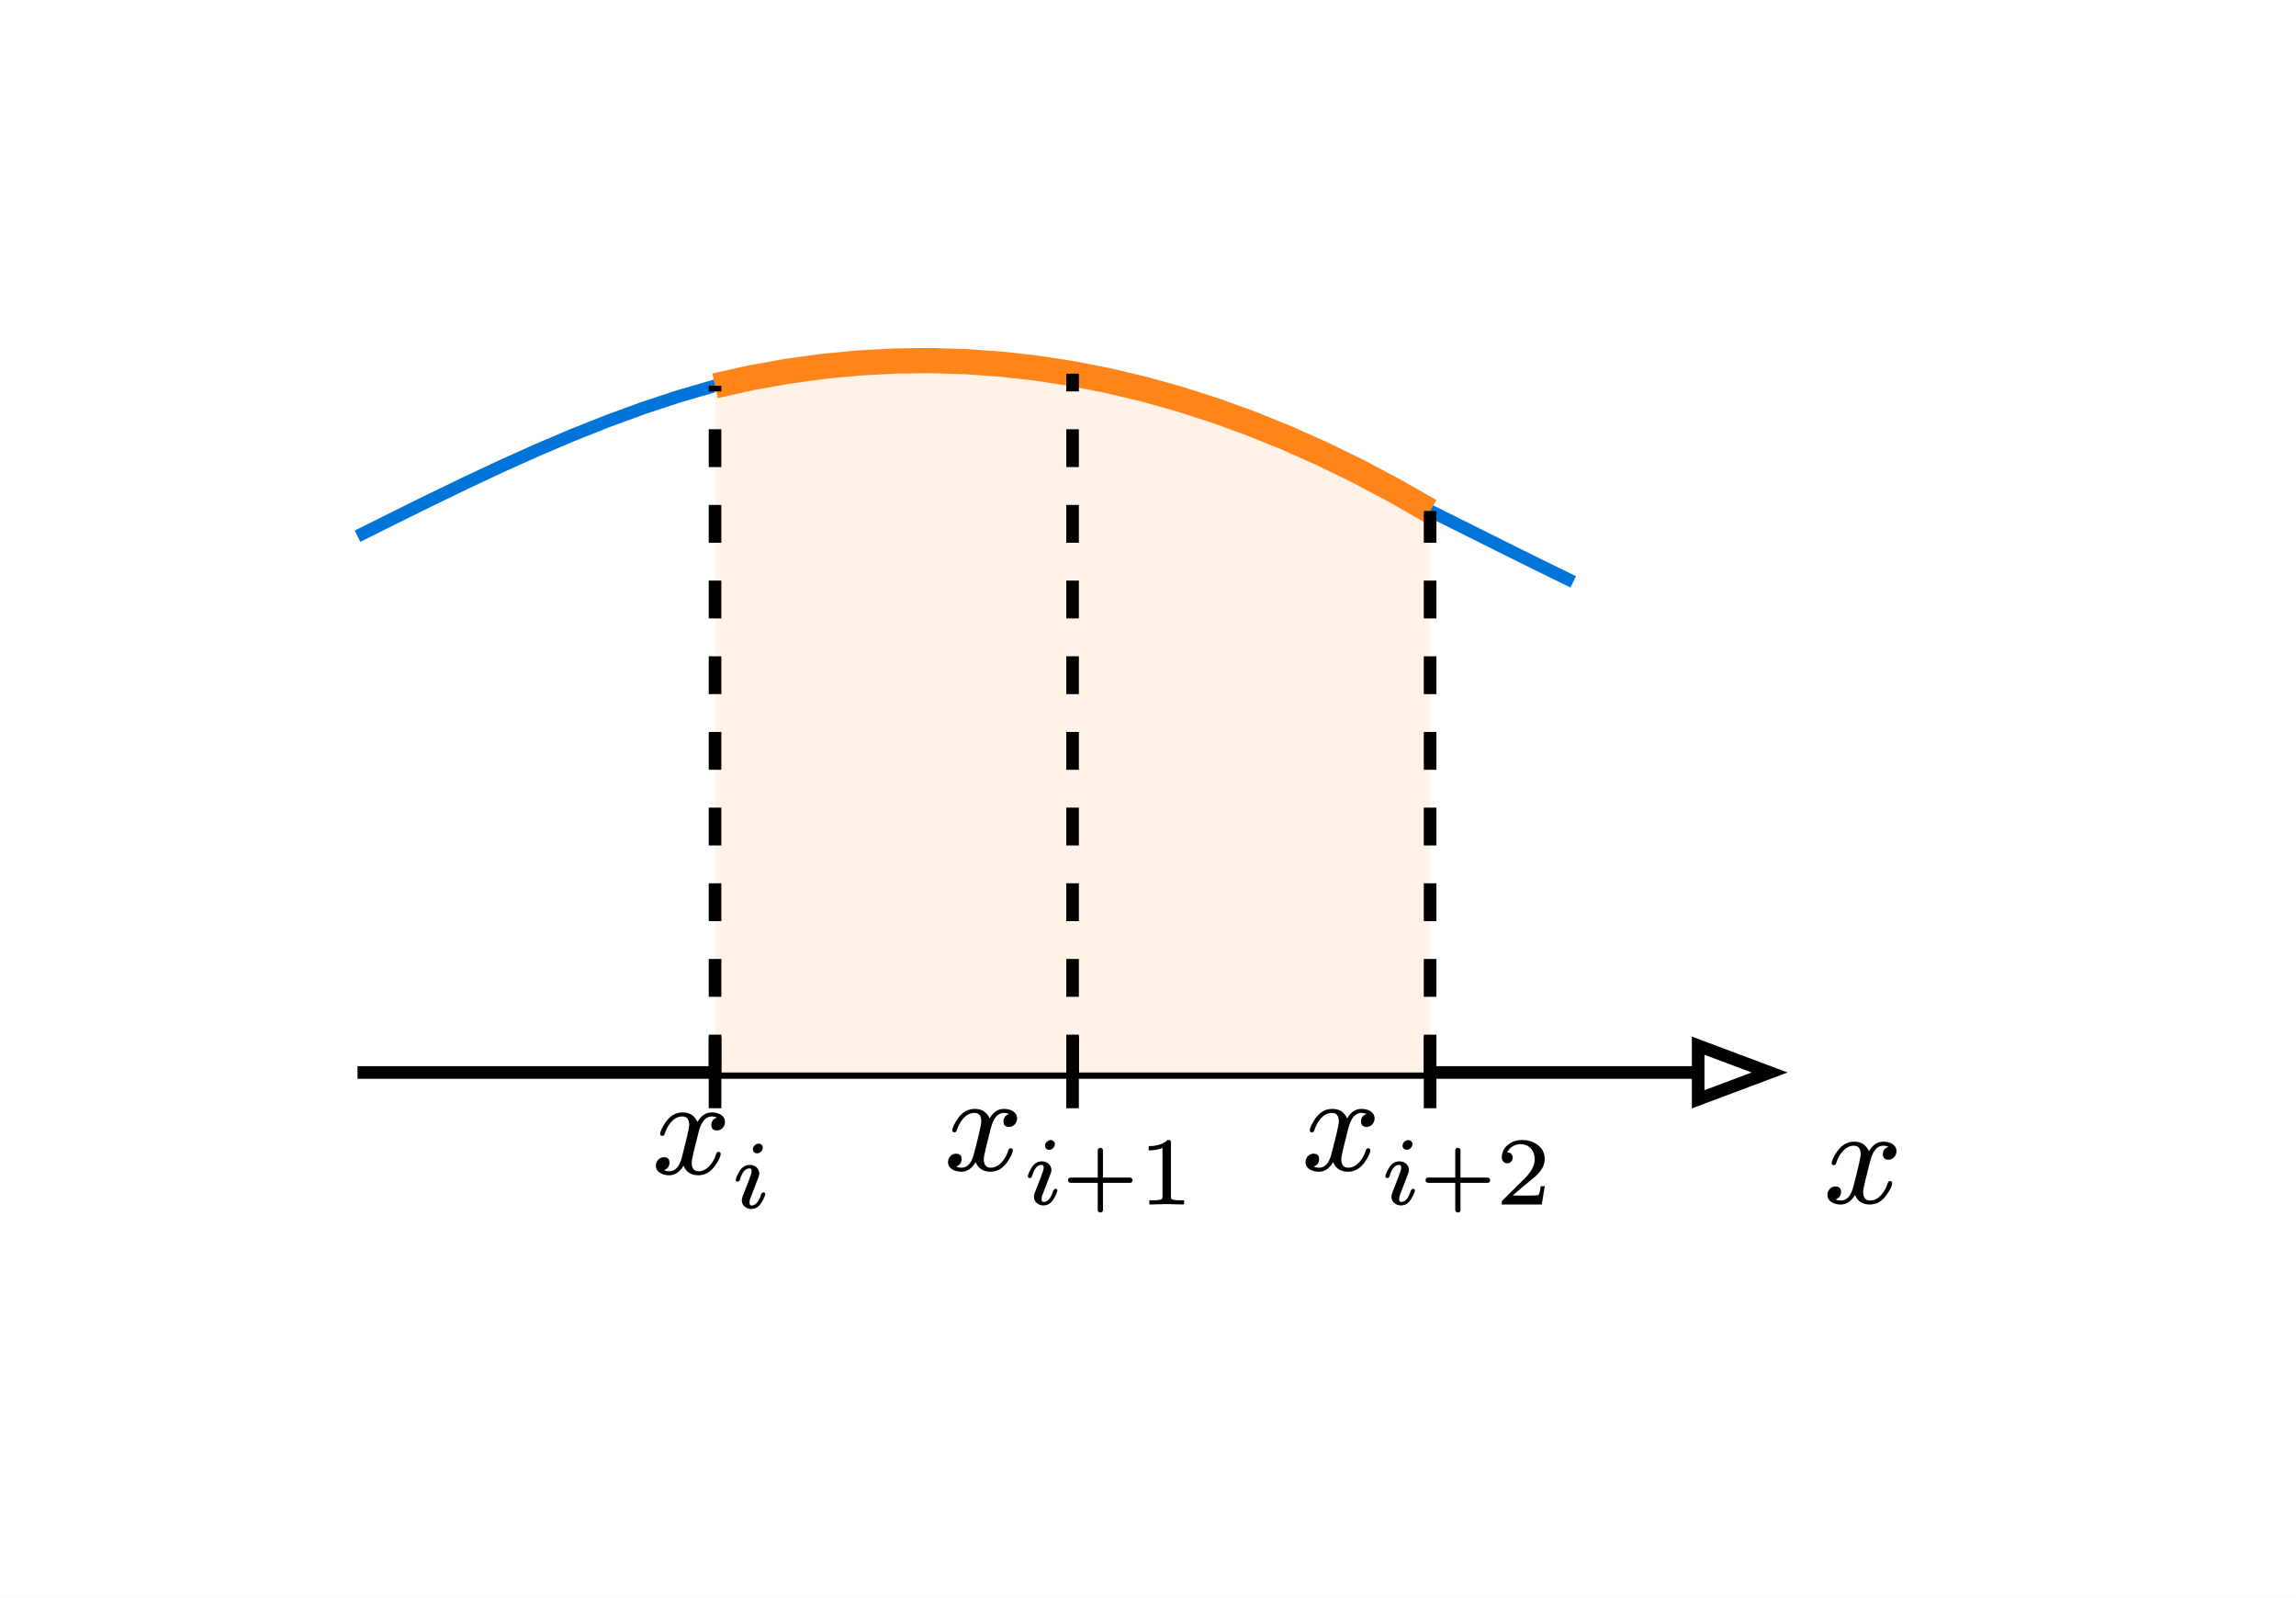
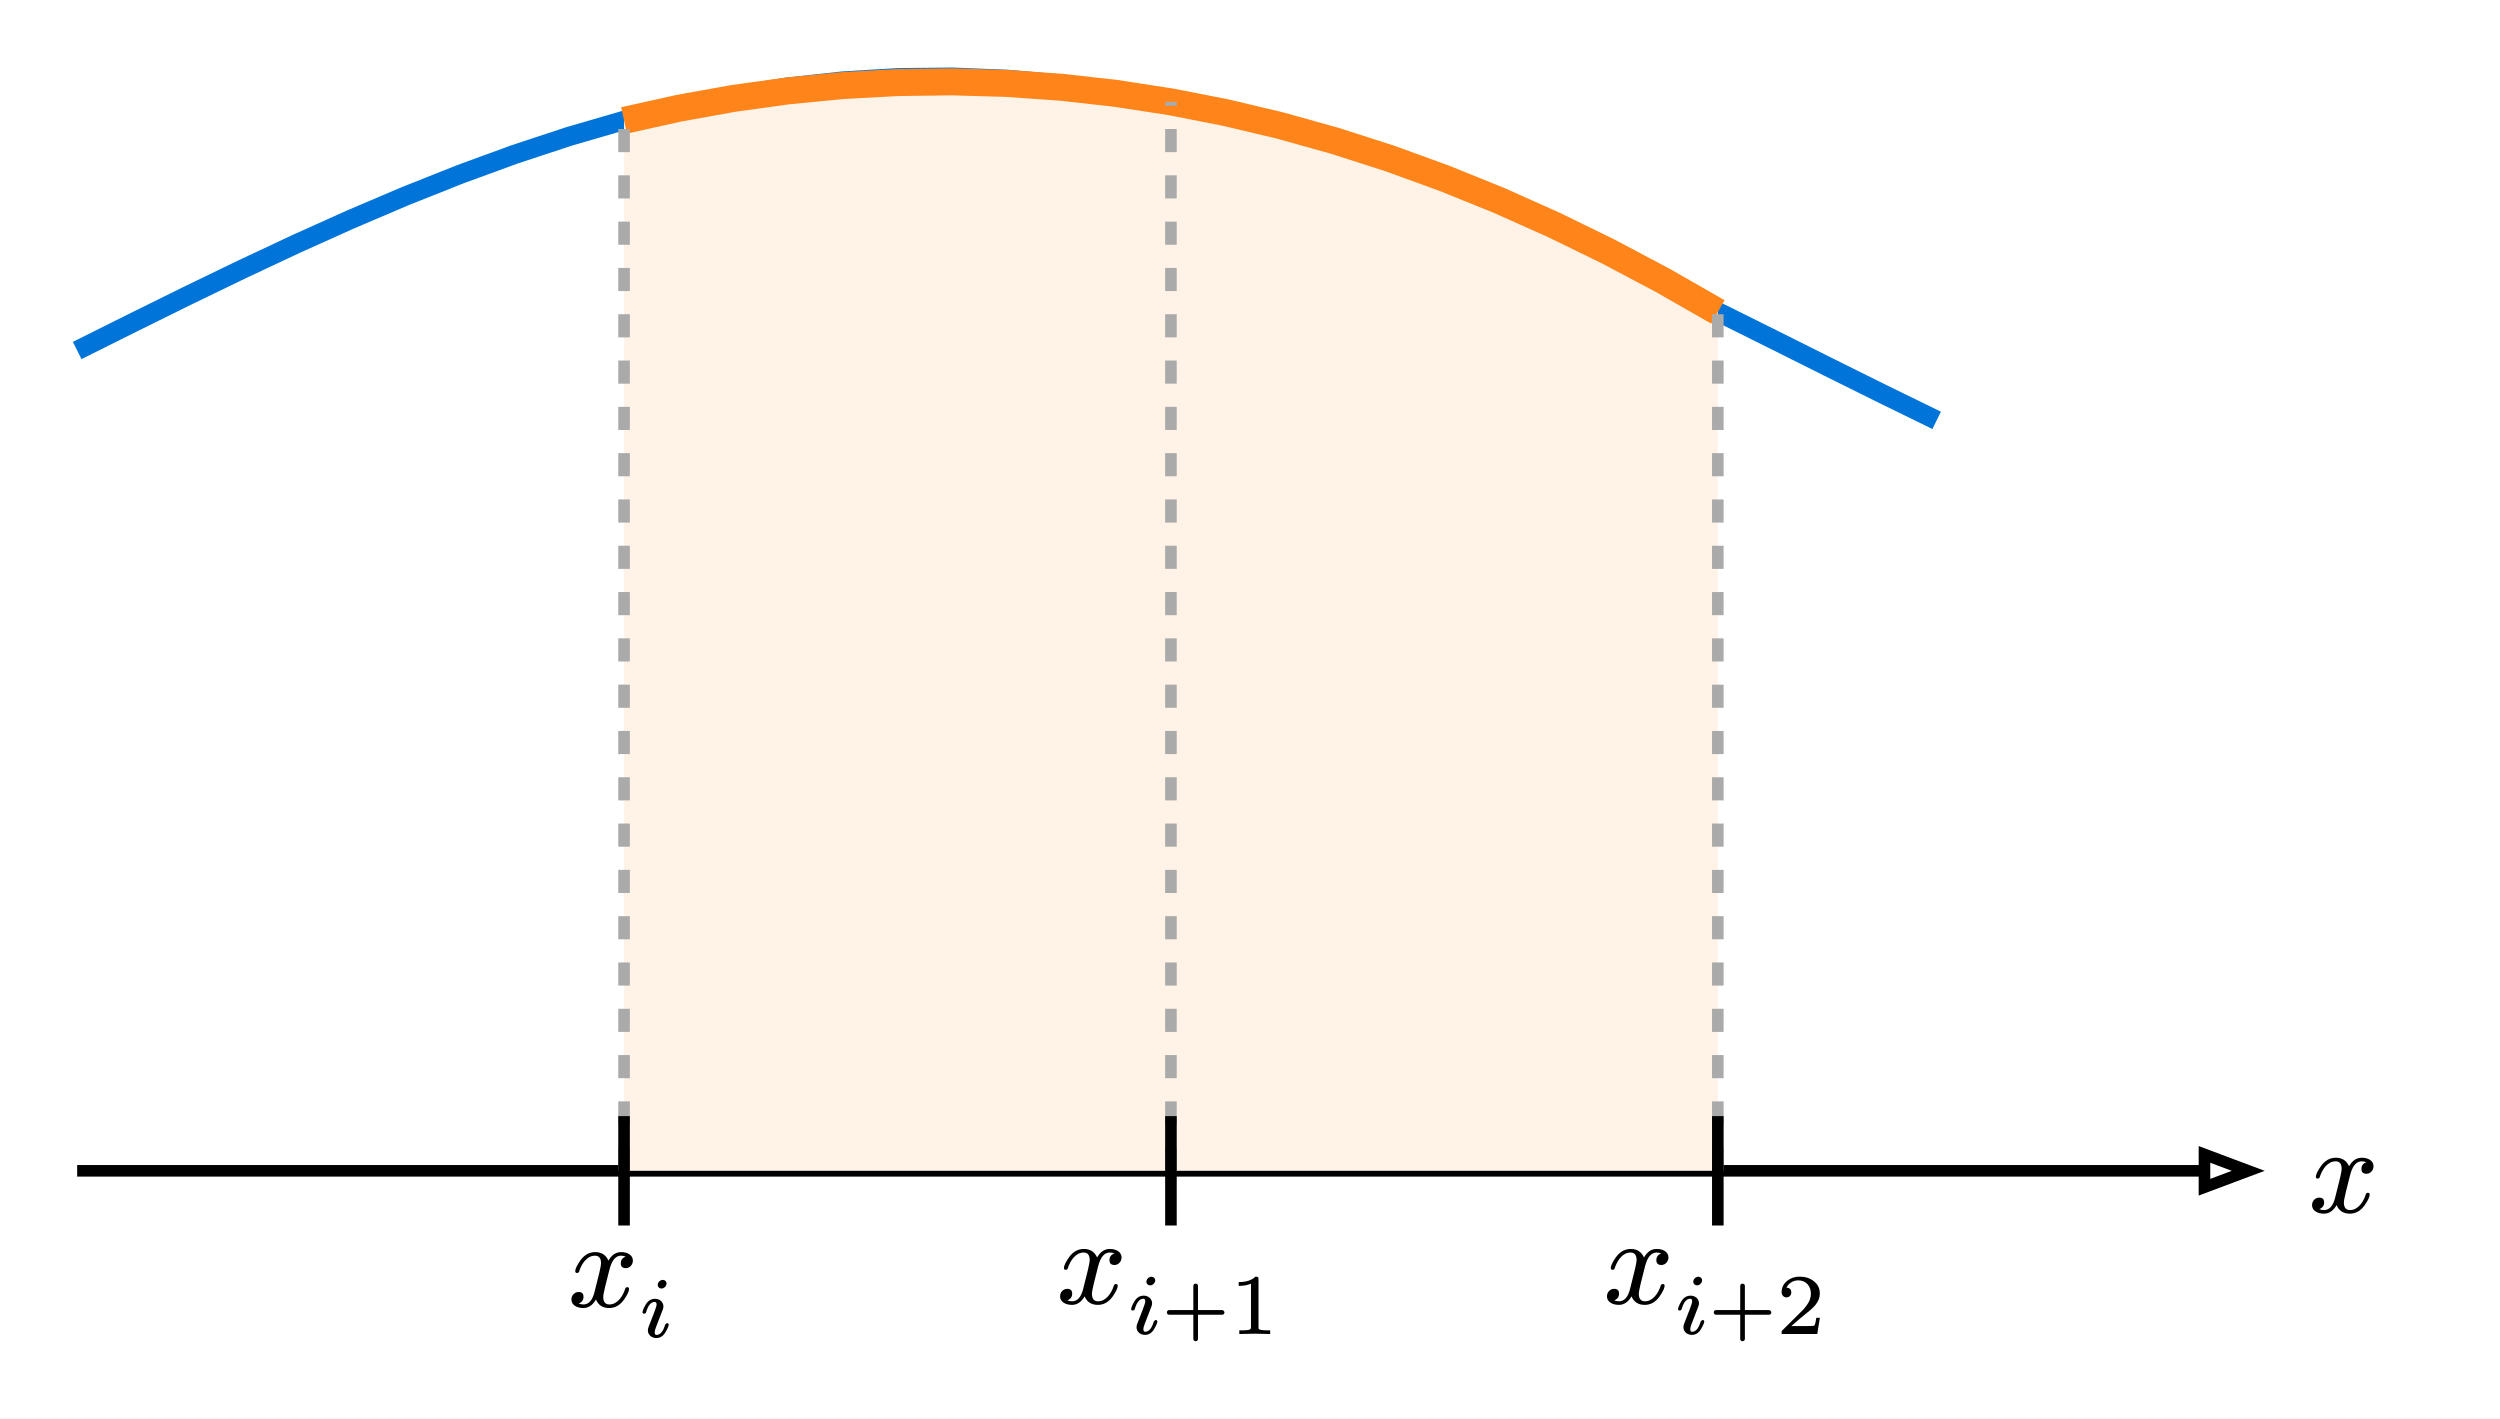
- <svg xmlns="http://www.w3.org/2000/svg" xmlns:xlink="http://www.w3.org/1999/xlink" class="typst-doc" viewBox="0 0 182.04 126.683" width="182.04pt" height="126.683pt">
-   <path class="typst-shape" fill="#ffffff" fill-rule="nonzero" d="M 0 0v 126.683 h 182.04 v -126.683 Z " />
+ <svg xmlns="http://www.w3.org/2000/svg" xmlns:xlink="http://www.w3.org/1999/xlink" class="typst-doc" viewBox="0 0 323.955 183.795" width="323.955pt" height="183.795pt">
+   <path class="typst-shape" fill="#ffffff" fill-rule="nonzero" d="M 0 0v 183.795 h 323.955 v -183.795 Z " />
  <g>
-     <g class="typst-group" transform="matrix(1 0 0 1 28.34646 28.34646)">
+     <g class="typst-group" transform="matrix(1 0 0 1 10 10)">
      <g>
-         <path class="typst-shape" fill="none" stroke="#000000" stroke-width="1" stroke-linecap="butt" stroke-linejoin="miter" stroke-miterlimit="4" transform="matrix(1 0 0 1 0 56.68687)" d="M 0 0h 106.293 " />
-         <path class="typst-shape" fill="none" stroke="#000000" stroke-width="1" stroke-linecap="butt" stroke-linejoin="miter" stroke-miterlimit="4" transform="matrix(1 0 0 1 106.2925 54.56089)" d="M 0 0m 5.669 2.126 l -5.669 2.126 v -4.252 l 5.669 2.126 Z " />
-         <path class="typst-shape" fill="none" transform="matrix(1 0 0 1 113.3858 56.68687)" d="M 0 0h 11.961 v 13.303 h -11.961 v -13.303 Z " />
+         <path class="typst-shape" fill="none" stroke="#000000" stroke-width="1.5" stroke-linecap="butt" stroke-linejoin="miter" stroke-miterlimit="4" transform="matrix(1 0 0 1 0 141.7172)" d="M 0 0h 275.659 " />
+         <path class="typst-shape" fill="none" stroke="#000000" stroke-width="1.5" stroke-linecap="butt" stroke-linejoin="miter" stroke-miterlimit="4" transform="matrix(1 0 0 1 275.6593 139.5912)" d="M 0 0m 5.669 2.126 l -5.669 2.126 v -4.252 l 5.669 2.126 Z " />
+         <path class="typst-shape" fill="none" transform="matrix(1 0 0 1 283.4646 130.4959)" d="M 0 0h 20.491 v 22.443 h -20.491 v -22.443 Z " />
        <g class="typst-group">
          <g>
-             <g class="typst-group" transform="matrix(1 0 0 1 113.3858 56.68687)">
+             <g class="typst-group" transform="matrix(1 0 0 1 283.4646 130.4959)">
              <g>
-                 <g class="typst-text" transform="matrix(1 0 0 -1 2.834646 10.34765)">
-                   <use xlink:href="#g4C667970DD077182C376998AF7D08295" x="0" y="0" fill="#000000" fill-rule="nonzero" />
+                 <g class="typst-text" transform="matrix(1 0 0 -1 5.669291 16.59729)">
+                   <use xlink:href="#gDE67FA15F33E9417C5755CA1E05D23D4" x="0" y="0" fill="#000000" fill-rule="nonzero" />
                </g>
              </g>
            </g>
          </g>
        </g>
-         <path class="typst-shape" fill="none" stroke="#0074d9" stroke-width="1" stroke-linecap="butt" stroke-linejoin="miter" stroke-miterlimit="4" d="M 0 0m 0 14.167 l 2.835 -1.415 l 2.835 -1.401 l 2.835 -1.373 l 2.835 -1.331 l 2.835 -1.276 l 2.835 -1.208 l 2.835 -1.128 l 2.835 -1.037 l 2.835 -0.935 l 2.835 -0.824 l 2.835 -0.705 l 2.835 -0.579 l 2.835 -0.447 l 2.835 -0.31 l 2.835 -0.171 l 2.835 -0.029 l 2.835 0.112 l 2.835 0.253 l 2.835 0.39 l 2.835 0.524 l 2.835 0.653 l 2.835 0.775 l 2.835 0.89 l 2.835 0.996 l 2.835 1.091 l 2.835 1.176 l 2.835 1.249 l 2.835 1.309 l 2.835 1.357 l 2.835 1.391 l 2.835 1.411 l 2.835 1.417 l 2.835 1.408 l 2.835 1.386 " />
-         <path class="typst-shape" fill="#fff3e8" fill-rule="nonzero" transform="matrix(1 0 0 1 28.34646 0.2421679)" d="M 0 0m 0 56.445 v -54.446 l 2.835 -0.629 l 2.835 -0.511 l 2.835 -0.392 l 2.835 -0.274 l 2.835 -0.155 l 2.835 -0.037 l 2.835 0.082 l 2.835 0.2 l 2.835 0.319 l 2.835 0.437 l 2.835 0.556 l 2.835 0.674 l 2.835 0.793 l 2.835 0.911 l 2.835 1.03 l 2.835 1.148 l 2.835 1.266 l 2.835 1.385 l 2.835 1.503 l 2.835 1.622 v 44.52 h -56.693 Z " />
-         <path class="typst-shape" fill="none" stroke="#ff851b" stroke-width="2" stroke-linecap="butt" stroke-linejoin="miter" stroke-miterlimit="4" transform="matrix(1 0 0 1 28.34646 0.2421679)" d="M 0 0m 0 1.999 l 2.835 -0.629 l 2.835 -0.511 l 2.835 -0.392 l 2.835 -0.274 l 2.835 -0.155 l 2.835 -0.037 l 2.835 0.082 l 2.835 0.2 l 2.835 0.319 l 2.835 0.437 l 2.835 0.556 l 2.835 0.674 l 2.835 0.793 l 2.835 0.911 l 2.835 1.03 l 2.835 1.148 l 2.835 1.266 l 2.835 1.385 l 2.835 1.503 l 2.835 1.622 " />
-         <path class="typst-shape" fill="none" stroke="#000000" stroke-width="1" stroke-linecap="butt" stroke-linejoin="miter" stroke-miterlimit="4" stroke-dashoffset="0" stroke-dasharray="3 3" transform="matrix(1 0 0 1 28.34646 2.240825)" d="M 0 0m 0 54.446 v -54.446 " />
-         <path class="typst-shape" fill="none" stroke="#000000" stroke-width="1" stroke-linecap="butt" stroke-linejoin="miter" stroke-miterlimit="4" stroke-dashoffset="0" stroke-dasharray="3 3" transform="matrix(1 0 0 1 56.69291 1.279505)" d="M 0 0m 0 55.407 v -55.407 " />
-         <path class="typst-shape" fill="none" stroke="#000000" stroke-width="1" stroke-linecap="butt" stroke-linejoin="miter" stroke-miterlimit="4" stroke-dashoffset="0" stroke-dasharray="3 3" transform="matrix(1 0 0 1 85.03937 12.16706)" d="M 0 0m 0 44.52 v -44.52 " />
-         <path class="typst-shape" fill="none" stroke="#000000" stroke-width="1" stroke-linecap="butt" stroke-linejoin="miter" stroke-miterlimit="4" transform="matrix(1 0 0 1 28.34646 53.85222)" d="M 0 0v 5.669 " />
-         <path class="typst-shape" fill="none" transform="matrix(1 0 0 1 23.33706 57.20266)" d="M 0 0h 10.019 v 10.307 h -10.019 v -10.307 Z " />
+         <path class="typst-shape" fill="none" stroke="#0074d9" stroke-width="2.5" stroke-linecap="butt" stroke-linejoin="miter" stroke-miterlimit="4" d="M 0 0m 0 35.418 l 7.087 -3.537 l 7.087 -3.502 l 7.087 -3.432 l 7.087 -3.327 l 7.087 -3.189 l 7.087 -3.019 l 7.087 -2.82 l 7.087 -2.592 l 7.087 -2.338 l 7.087 -2.06 l 7.087 -1.762 l 7.087 -1.447 l 7.087 -1.117 l 7.087 -0.776 l 7.087 -0.427 l 7.087 -0.074 l 7.087 0.28 l 7.087 0.631 l 7.087 0.976 l 7.087 1.311 l 7.087 1.633 l 7.087 1.939 l 7.087 2.225 l 7.087 2.489 l 7.087 2.728 l 7.087 2.94 l 7.087 3.122 l 7.087 3.274 l 7.087 3.392 l 7.087 3.477 l 7.087 3.527 l 7.087 3.542 l 7.087 3.521 l 7.087 3.465 " />
+         <path class="typst-shape" fill="#fff3e8" fill-rule="nonzero" transform="matrix(1 0 0 1 70.86614 0.6054197)" d="M 0 0m 0 141.112 v -136.115 l 7.087 -1.573 l 7.087 -1.277 l 7.087 -0.981 l 7.087 -0.685 l 7.087 -0.388 l 7.087 -0.092 l 7.087 0.204 l 7.087 0.5 l 7.087 0.796 l 7.087 1.093 l 7.087 1.389 l 7.087 1.685 l 7.087 1.981 l 7.087 2.278 l 7.087 2.574 l 7.087 2.87 l 7.087 3.166 l 7.087 3.462 l 7.087 3.759 l 7.087 4.055 v 111.3 h -141.732 Z " />
+         <path class="typst-shape" fill="none" stroke="#ff851b" stroke-width="3.5" stroke-linecap="butt" stroke-linejoin="miter" stroke-miterlimit="4" transform="matrix(1 0 0 1 70.86614 0.6054197)" d="M 0 0m 0 4.997 l 7.087 -1.573 l 7.087 -1.277 l 7.087 -0.981 l 7.087 -0.685 l 7.087 -0.388 l 7.087 -0.092 l 7.087 0.204 l 7.087 0.5 l 7.087 0.796 l 7.087 1.093 l 7.087 1.389 l 7.087 1.685 l 7.087 1.981 l 7.087 2.278 l 7.087 2.574 l 7.087 2.87 l 7.087 3.166 l 7.087 3.462 l 7.087 3.759 l 7.087 4.055 " />
+         <path class="typst-shape" fill="none" stroke="#aaaaaa" stroke-width="1.5" stroke-linecap="butt" stroke-linejoin="miter" stroke-miterlimit="4" stroke-dashoffset="0" stroke-dasharray="3 3" transform="matrix(1 0 0 1 70.86614 5.602061)" d="M 0 0m 0 136.115 v -136.115 " />
+         <path class="typst-shape" fill="none" stroke="#aaaaaa" stroke-width="1.5" stroke-linecap="butt" stroke-linejoin="miter" stroke-miterlimit="4" stroke-dashoffset="0" stroke-dasharray="3 3" transform="matrix(1 0 0 1 141.7323 3.198762)" d="M 0 0m 0 138.518 v -138.518 " />
+         <path class="typst-shape" fill="none" stroke="#aaaaaa" stroke-width="1.5" stroke-linecap="butt" stroke-linejoin="miter" stroke-miterlimit="4" stroke-dashoffset="0" stroke-dasharray="3 3" transform="matrix(1 0 0 1 212.5984 30.41765)" d="M 0 0m 0 111.3 v -111.3 " />
+         <path class="typst-shape" fill="none" stroke="#000000" stroke-width="1.5" stroke-linecap="butt" stroke-linejoin="miter" stroke-miterlimit="4" transform="matrix(1 0 0 1 70.86614 134.6306)" d="M 0 0v 14.173 " />
+         <path class="typst-shape" fill="none" transform="matrix(1 0 0 1 63.57974 148.3944)" d="M 0 0h 14.573 v 14.992 h -14.573 v -14.992 Z " />
        <g class="typst-group">
          <g>
-             <g class="typst-group" transform="matrix(1 0 0 1 23.33706 57.20266)">
+             <g class="typst-group" transform="matrix(1 0 0 1 63.57974 148.3944)">
              <g>
-                 <g class="typst-text" transform="matrix(1 0 0 -1 0 7.513)">
-                   <use xlink:href="#g4C667970DD077182C376998AF7D08295" x="0" y="0" fill="#000000" fill-rule="nonzero" />
+                 <g class="typst-text" transform="matrix(1 0 0 -1 0 10.928)">
+                   <use xlink:href="#gDE67FA15F33E9417C5755CA1E05D23D4" x="0" y="0" fill="#000000" fill-rule="nonzero" />
                </g>
-                 <g class="typst-text" transform="matrix(1 0 0 -1 6.292 10.23)">
-                   <use xlink:href="#g9E91BE8278E2D6F9EB4CC398BFA9ADBC" x="0" y="0" fill="#000000" fill-rule="nonzero" />
+                 <g class="typst-text" transform="matrix(1 0 0 -1 9.152 14.88)">
+                   <use xlink:href="#gEDEDF6217A82D6AB13E5F535867709BB" x="0" y="0" fill="#000000" fill-rule="nonzero" />
                </g>
              </g>
            </g>
          </g>
        </g>
-         <path class="typst-shape" fill="none" stroke="#000000" stroke-width="1" stroke-linecap="butt" stroke-linejoin="miter" stroke-miterlimit="4" transform="matrix(1 0 0 1 56.69291 53.85222)" d="M 0 0v 5.669 " />
-         <path class="typst-shape" fill="none" transform="matrix(1 0 0 1 46.49756 56.92161)" d="M 0 0h 20.391 v 10.869 h -20.391 v -10.869 Z " />
+         <path class="typst-shape" fill="none" stroke="#000000" stroke-width="1.5" stroke-linecap="butt" stroke-linejoin="miter" stroke-miterlimit="4" transform="matrix(1 0 0 1 141.7323 134.6306)" d="M 0 0v 14.173 " />
+         <path class="typst-shape" fill="none" transform="matrix(1 0 0 1 126.9027 147.9856)" d="M 0 0h 29.659 v 15.81 h -29.659 v -15.81 Z " />
        <g class="typst-group">
          <g>
-             <g class="typst-group" transform="matrix(1 0 0 1 46.49756 56.92161)">
+             <g class="typst-group" transform="matrix(1 0 0 1 126.9027 147.9856)">
              <g>
-                 <g class="typst-text" transform="matrix(1 0 0 -1 0 7.513)">
-                   <use xlink:href="#g4C667970DD077182C376998AF7D08295" x="0" y="0" fill="#000000" fill-rule="nonzero" />
+                 <g class="typst-text" transform="matrix(1 0 0 -1 0 10.928)">
+                   <use xlink:href="#gDE67FA15F33E9417C5755CA1E05D23D4" x="0" y="0" fill="#000000" fill-rule="nonzero" />
                </g>
-                 <g class="typst-text" transform="matrix(1 0 0 -1 6.292 10.23)">
-                   <use xlink:href="#g9E91BE8278E2D6F9EB4CC398BFA9ADBC" x="0" y="0" fill="#000000" fill-rule="nonzero" />
+                 <g class="typst-text" transform="matrix(1 0 0 -1 9.152 14.88)">
+                   <use xlink:href="#gEDEDF6217A82D6AB13E5F535867709BB" x="0" y="0" fill="#000000" fill-rule="nonzero" />
                </g>
-                 <g class="typst-text" transform="matrix(1 0 0 -1 9.4028 10.23)">
-                   <use xlink:href="#gC96A432E3E9651E49F840AA6C0B46CDA" x="0" y="0" fill="#000000" fill-rule="nonzero" />
+                 <g class="typst-text" transform="matrix(1 0 0 -1 13.6768 14.88)">
+                   <use xlink:href="#g83714673101E535FBEE230347D8C650C" x="0" y="0" fill="#000000" fill-rule="nonzero" />
                </g>
-                 <g class="typst-text" transform="matrix(1 0 0 -1 15.3934 10.23)">
-                   <use xlink:href="#g628BDF2D9809814DF5EA9E80203BEC24" x="0" y="0" fill="#000000" fill-rule="nonzero" />
+                 <g class="typst-text" transform="matrix(1 0 0 -1 22.3904 14.88)">
+                   <use xlink:href="#g113CD689B1F93A3A0F5A48188DA631FA" x="0" y="0" fill="#000000" fill-rule="nonzero" />
                </g>
              </g>
            </g>
          </g>
        </g>
-         <path class="typst-shape" fill="none" stroke="#000000" stroke-width="1" stroke-linecap="butt" stroke-linejoin="miter" stroke-miterlimit="4" transform="matrix(1 0 0 1 85.03937 53.85222)" d="M 0 0v 5.669 " />
-         <path class="typst-shape" fill="none" transform="matrix(1 0 0 1 74.84402 56.92161)" d="M 0 0h 20.391 v 10.869 h -20.391 v -10.869 Z " />
+         <path class="typst-shape" fill="none" stroke="#000000" stroke-width="1.5" stroke-linecap="butt" stroke-linejoin="miter" stroke-miterlimit="4" transform="matrix(1 0 0 1 212.5984 134.6306)" d="M 0 0v 14.173 " />
+         <path class="typst-shape" fill="none" transform="matrix(1 0 0 1 197.7688 147.9856)" d="M 0 0h 29.659 v 15.81 h -29.659 v -15.81 Z " />
        <g class="typst-group">
          <g>
-             <g class="typst-group" transform="matrix(1 0 0 1 74.84402 56.92161)">
+             <g class="typst-group" transform="matrix(1 0 0 1 197.7688 147.9856)">
              <g>
-                 <g class="typst-text" transform="matrix(1 0 0 -1 0 7.513)">
-                   <use xlink:href="#g4C667970DD077182C376998AF7D08295" x="0" y="0" fill="#000000" fill-rule="nonzero" />
+                 <g class="typst-text" transform="matrix(1 0 0 -1 0 10.928)">
+                   <use xlink:href="#gDE67FA15F33E9417C5755CA1E05D23D4" x="0" y="0" fill="#000000" fill-rule="nonzero" />
                </g>
-                 <g class="typst-text" transform="matrix(1 0 0 -1 6.292 10.23)">
-                   <use xlink:href="#g9E91BE8278E2D6F9EB4CC398BFA9ADBC" x="0" y="0" fill="#000000" fill-rule="nonzero" />
+                 <g class="typst-text" transform="matrix(1 0 0 -1 9.152 14.88)">
+                   <use xlink:href="#gEDEDF6217A82D6AB13E5F535867709BB" x="0" y="0" fill="#000000" fill-rule="nonzero" />
                </g>
-                 <g class="typst-text" transform="matrix(1 0 0 -1 9.4028 10.23)">
-                   <use xlink:href="#gC96A432E3E9651E49F840AA6C0B46CDA" x="0" y="0" fill="#000000" fill-rule="nonzero" />
+                 <g class="typst-text" transform="matrix(1 0 0 -1 13.6768 14.88)">
+                   <use xlink:href="#g83714673101E535FBEE230347D8C650C" x="0" y="0" fill="#000000" fill-rule="nonzero" />
                </g>
-                 <g class="typst-text" transform="matrix(1 0 0 -1 15.3934 10.23)">
-                   <use xlink:href="#g7E4B2D152A44371B087641015043D5A6" x="0" y="0" fill="#000000" fill-rule="nonzero" />
+                 <g class="typst-text" transform="matrix(1 0 0 -1 22.3904 14.88)">
+                   <use xlink:href="#g5E9FF9004605043C0DAD0C215931108C" x="0" y="0" fill="#000000" fill-rule="nonzero" />
                </g>
              </g>
            </g>
          </g>
        </g>
      </g>
    </g>
  </g>
  <defs id="glyph">
-     <symbol id="g4C667970DD077182C376998AF7D08295" overflow="visible">
-       <path d="M 0 0m 5.797 4.103 c 0 0.506 -0.495 0.759 -1.045 0.759 c -0.473 0 -0.847 -0.253 -1.133 -0.759 c -0.231 0.506 -0.616 0.759 -1.177 0.759 c -0.539 0 -0.979 -0.253 -1.331 -0.748 c -0.297 -0.429 -0.451 -0.748 -0.451 -0.957 c 0 -0.099 0.055 -0.154 0.165 -0.154 c 0.099 0 0.165 0.055 0.187 0.154 c 0.209 0.638 0.671 1.386 1.408 1.386 c 0.363 0 0.539 -0.231 0.539 -0.682 c 0 -0.231 -0.198 -1.089 -0.583 -2.563 c -0.187 -0.737 -0.517 -1.1 -0.99 -1.1 c -0.154 0 -0.297 0.033 -0.418 0.088 c 0.286 0.11 0.429 0.308 0.429 0.594 c 0 0.286 -0.143 0.429 -0.44 0.429 c -0.363 0 -0.638 -0.308 -0.638 -0.671 c 0 -0.506 0.517 -0.759 1.056 -0.759 c 0.462 0 0.836 0.253 1.133 0.759 c 0.209 -0.506 0.605 -0.759 1.177 -0.759 c 0.528 0 0.968 0.253 1.32 0.748 c 0.297 0.429 0.451 0.748 0.451 0.957 c 0 0.099 -0.055 0.154 -0.165 0.154 c -0.099 0 -0.154 -0.055 -0.187 -0.154 c -0.187 -0.627 -0.682 -1.386 -1.397 -1.386 c -0.363 0 -0.55 0.22 -0.55 0.671 c 0 0.143 0.055 0.451 0.176 0.946 l 0.374 1.485 c 0.209 0.825 0.55 1.243 1.034 1.243 c 0.154 0 0.297 -0.033 0.418 -0.088 c -0.297 -0.099 -0.44 -0.297 -0.44 -0.594 c 0 -0.286 0.154 -0.429 0.451 -0.429 c 0.352 0 0.627 0.319 0.627 0.671 Z " />
+     <symbol id="gDE67FA15F33E9417C5755CA1E05D23D4" overflow="visible">
+       <path d="M 0 0m 8.432 5.968 c 0 0.736 -0.72 1.104 -1.52 1.104 c -0.688 0 -1.232 -0.368 -1.648 -1.104 c -0.336 0.736 -0.896 1.104 -1.712 1.104 c -0.784 0 -1.424 -0.368 -1.936 -1.088 c -0.432 -0.624 -0.656 -1.088 -0.656 -1.392 c 0 -0.144 0.08 -0.224 0.24 -0.224 c 0.144 0 0.24 0.08 0.272 0.224 c 0.304 0.928 0.976 2.016 2.048 2.016 c 0.528 0 0.784 -0.336 0.784 -0.992 c 0 -0.336 -0.288 -1.584 -0.848 -3.728 c -0.272 -1.072 -0.752 -1.6 -1.44 -1.6 c -0.224 0 -0.432 0.048 -0.608 0.128 c 0.416 0.16 0.624 0.448 0.624 0.864 c 0 0.416 -0.208 0.624 -0.64 0.624 c -0.528 0 -0.928 -0.448 -0.928 -0.976 c 0 -0.736 0.752 -1.104 1.536 -1.104 c 0.672 0 1.216 0.368 1.648 1.104 c 0.304 -0.736 0.88 -1.104 1.712 -1.104 c 0.768 0 1.408 0.368 1.92 1.088 c 0.432 0.624 0.656 1.088 0.656 1.392 c 0 0.144 -0.08 0.224 -0.24 0.224 c -0.144 0 -0.224 -0.08 -0.272 -0.224 c -0.272 -0.912 -0.992 -2.016 -2.032 -2.016 c -0.528 0 -0.8 0.32 -0.8 0.976 c 0 0.208 0.08 0.656 0.256 1.376 l 0.544 2.16 c 0.304 1.2 0.8 1.808 1.504 1.808 c 0.224 0 0.432 -0.048 0.608 -0.128 c -0.432 -0.144 -0.64 -0.432 -0.64 -0.864 c 0 -0.416 0.224 -0.624 0.656 -0.624 c 0.512 0 0.912 0.464 0.912 0.976 Z " />
    </symbol>
-     <symbol id="g9E91BE8278E2D6F9EB4CC398BFA9ADBC" overflow="visible">
-       <path d="M 0 0m 2.502 4.782 c 0 0.185 -0.146 0.323 -0.331 0.323 c -0.231 0 -0.454 -0.216 -0.454 -0.447 c 0 -0.185 0.146 -0.323 0.331 -0.323 c 0.231 0 0.454 0.216 0.454 0.447 Z m -1.024 -1.363 c -0.362 0 -0.647 -0.185 -0.855 -0.554 c -0.177 -0.308 -0.262 -0.524 -0.262 -0.647 c 0 -0.085 0.054 -0.123 0.154 -0.123 c 0.085 0 0.139 0.046 0.169 0.139 c 0.177 0.608 0.431 0.909 0.77 0.909 c 0.108 0 0.162 -0.077 0.162 -0.239 c 0 -0.1 -0.077 -0.346 -0.231 -0.747 l -0.477 -1.224 c -0.046 -0.123 -0.069 -0.231 -0.069 -0.331 c 0 -0.4 0.346 -0.678 0.747 -0.678 c 0.362 0 0.639 0.185 0.847 0.562 c 0.177 0.308 0.262 0.516 0.262 0.631 c 0 0.085 -0.054 0.131 -0.154 0.131 c -0.046 -0.008 -0.1 -0.046 -0.154 -0.123 c -0.008 -0.008 -0.015 -0.023 -0.015 -0.031 c -0.177 -0.593 -0.431 -0.893 -0.762 -0.893 c -0.108 0 -0.162 0.077 -0.162 0.231 c 0 0.116 0.038 0.277 0.123 0.477 l 0.608 1.578 c 0.031 0.085 0.046 0.169 0.046 0.254 c 0 0.4 -0.347 0.678 -0.747 0.678 Z " />
+     <symbol id="gEDEDF6217A82D6AB13E5F535867709BB" overflow="visible">
+       <path d="M 0 0m 3.64 6.955 c 0 0.269 -0.213 0.47 -0.482 0.47 c -0.336 0 -0.661 -0.314 -0.661 -0.65 c 0 -0.269 0.213 -0.47 0.482 -0.47 c 0.336 0 0.661 0.314 0.661 0.65 Z m -1.49 -1.982 c -0.526 0 -0.941 -0.269 -1.243 -0.806 c -0.258 -0.448 -0.381 -0.762 -0.381 -0.941 c 0 -0.123 0.078 -0.179 0.224 -0.179 c 0.123 0 0.202 0.067 0.246 0.202 c 0.258 0.885 0.627 1.322 1.12 1.322 c 0.157 0 0.235 -0.112 0.235 -0.347 c 0 -0.146 -0.112 -0.504 -0.336 -1.086 l -0.694 -1.781 c -0.067 -0.179 -0.101 -0.336 -0.101 -0.482 c 0 -0.582 0.504 -0.986 1.086 -0.986 c 0.526 0 0.93 0.269 1.232 0.818 c 0.258 0.448 0.381 0.75 0.381 0.918 c 0 0.123 -0.078 0.19 -0.224 0.19 c -0.067 -0.011 -0.146 -0.067 -0.224 -0.179 c -0.011 -0.011 -0.022 -0.034 -0.022 -0.045 c -0.258 -0.862 -0.627 -1.299 -1.109 -1.299 c -0.157 0 -0.235 0.112 -0.235 0.336 c 0 0.168 0.056 0.403 0.179 0.694 l 0.885 2.296 c 0.045 0.123 0.067 0.246 0.067 0.37 c 0 0.582 -0.504 0.986 -1.086 0.986 Z " />
    </symbol>
-     <symbol id="gC96A432E3E9651E49F840AA6C0B46CDA" overflow="visible">
-       <path d="M 0 0m 5.351 2.133 h -2.148 v 2.148 c 0 0.123 -0.085 0.208 -0.208 0.208 c -0.123 0 -0.208 -0.085 -0.208 -0.208 v -2.148 h -2.148 c -0.123 0 -0.208 -0.085 -0.208 -0.208 c 0 -0.123 0.085 -0.208 0.208 -0.208 h 2.148 v -2.148 c 0 -0.123 0.085 -0.208 0.208 -0.208 c 0.123 0 0.208 0.085 0.208 0.208 v 2.148 h 2.148 c 0.123 0 0.208 0.085 0.208 0.208 c 0 0.1 -0.108 0.208 -0.208 0.208 Z " />
+     <symbol id="g83714673101E535FBEE230347D8C650C" overflow="visible">
+       <path d="M 0 0m 7.784 3.102 h -3.125 v 3.125 c 0 0.179 -0.123 0.302 -0.302 0.302 c -0.179 0 -0.302 -0.123 -0.302 -0.302 v -3.125 h -3.125 c -0.179 0 -0.302 -0.123 -0.302 -0.302 c 0 -0.179 0.123 -0.302 0.302 -0.302 h 3.125 v -3.125 c 0 -0.179 0.123 -0.302 0.302 -0.302 c 0.179 0 0.302 0.123 0.302 0.302 v 3.125 h 3.125 c 0.179 0 0.302 0.123 0.302 0.302 c 0 0.146 -0.157 0.302 -0.302 0.302 Z " />
    </symbol>
-     <symbol id="g628BDF2D9809814DF5EA9E80203BEC24" overflow="visible">
-       <path d="M 0 0m 2.333 5.113 c -0.331 -0.323 -0.824 -0.485 -1.494 -0.485 v -0.339 c 0.454 0 0.816 0.069 1.093 0.2 v -3.835 c 0 -0.1 -0.008 -0.162 -0.031 -0.193 c -0.038 -0.085 -0.269 -0.131 -0.693 -0.131 h -0.316 v -0.331 l 1.371 0.031 l 1.378 -0.031 v 0.331 h -0.316 c -0.424 0 -0.654 0.046 -0.701 0.131 c -0.015 0.031 -0.023 0.092 -0.023 0.193 v 4.212 c 0 0.208 -0.031 0.246 -0.27 0.246 Z " />
+     <symbol id="g113CD689B1F93A3A0F5A48188DA631FA" overflow="visible">
+       <path d="M 0 0m 3.394 7.437 c -0.482 -0.47 -1.198 -0.706 -2.173 -0.706 v -0.493 c 0.661 0 1.187 0.101 1.59 0.291 v -5.578 c 0 -0.146 -0.011 -0.235 -0.045 -0.28 c -0.056 -0.123 -0.392 -0.19 -1.008 -0.19 h -0.459 v -0.482 l 1.994 0.045 l 2.005 -0.045 v 0.482 h -0.459 c -0.616 0 -0.952 0.067 -1.019 0.19 c -0.022 0.045 -0.034 0.134 -0.034 0.28 v 6.126 c 0 0.302 -0.045 0.358 -0.392 0.358 Z " />
    </symbol>
-     <symbol id="g7E4B2D152A44371B087641015043D5A6" overflow="visible">
-       <path d="M 0 0m 0.916 3.265 c 0.246 0 0.431 0.185 0.431 0.431 c 0 0.277 -0.146 0.424 -0.431 0.431 c 0.169 0.362 0.554 0.654 1.055 0.654 c 0.678 0 1.124 -0.508 1.124 -1.186 c 0 -0.37 -0.131 -0.724 -0.4 -1.07 c -0.131 -0.177 -0.231 -0.3 -0.3 -0.37 l -1.825 -1.809 c -0.1 -0.092 -0.085 -0.116 -0.085 -0.346 h 3.172 l 0.239 1.448 h -0.323 c -0.054 -0.408 -0.115 -0.647 -0.185 -0.701 c -0.039 -0.023 -0.277 -0.039 -0.731 -0.039 h -1.309 c 0.516 0.454 0.993 0.862 1.448 1.224 c 0.346 0.269 0.593 0.508 0.747 0.716 c 0.231 0.3 0.346 0.616 0.346 0.947 c 0 0.477 -0.185 0.855 -0.562 1.132 c -0.331 0.254 -0.747 0.385 -1.24 0.385 c -0.423 0 -0.785 -0.123 -1.101 -0.37 c -0.331 -0.269 -0.5 -0.608 -0.5 -1.024 c 0 -0.262 0.193 -0.454 0.431 -0.454 Z " />
+     <symbol id="g5E9FF9004605043C0DAD0C215931108C" overflow="visible">
+       <path d="M 0 0m 1.333 4.749 c 0.358 0 0.627 0.269 0.627 0.627 c 0 0.403 -0.213 0.616 -0.627 0.627 c 0.246 0.526 0.806 0.952 1.534 0.952 c 0.986 0 1.635 -0.739 1.635 -1.725 c 0 -0.538 -0.19 -1.053 -0.582 -1.557 c -0.19 -0.258 -0.336 -0.437 -0.437 -0.538 l -2.654 -2.632 c -0.146 -0.134 -0.123 -0.168 -0.123 -0.504 h 4.614 l 0.347 2.106 h -0.47 c -0.078 -0.594 -0.168 -0.941 -0.269 -1.019 c -0.056 -0.034 -0.403 -0.056 -1.064 -0.056 h -1.904 c 0.75 0.661 1.445 1.254 2.106 1.781 c 0.504 0.392 0.862 0.739 1.086 1.042 c 0.336 0.437 0.504 0.896 0.504 1.378 c 0 0.694 -0.269 1.243 -0.818 1.646 c -0.482 0.37 -1.086 0.56 -1.803 0.56 c -0.616 0 -1.142 -0.179 -1.602 -0.538 c -0.482 -0.392 -0.728 -0.885 -0.728 -1.49 c 0 -0.381 0.28 -0.661 0.627 -0.661 Z " />
    </symbol>
  </defs>
</svg>
